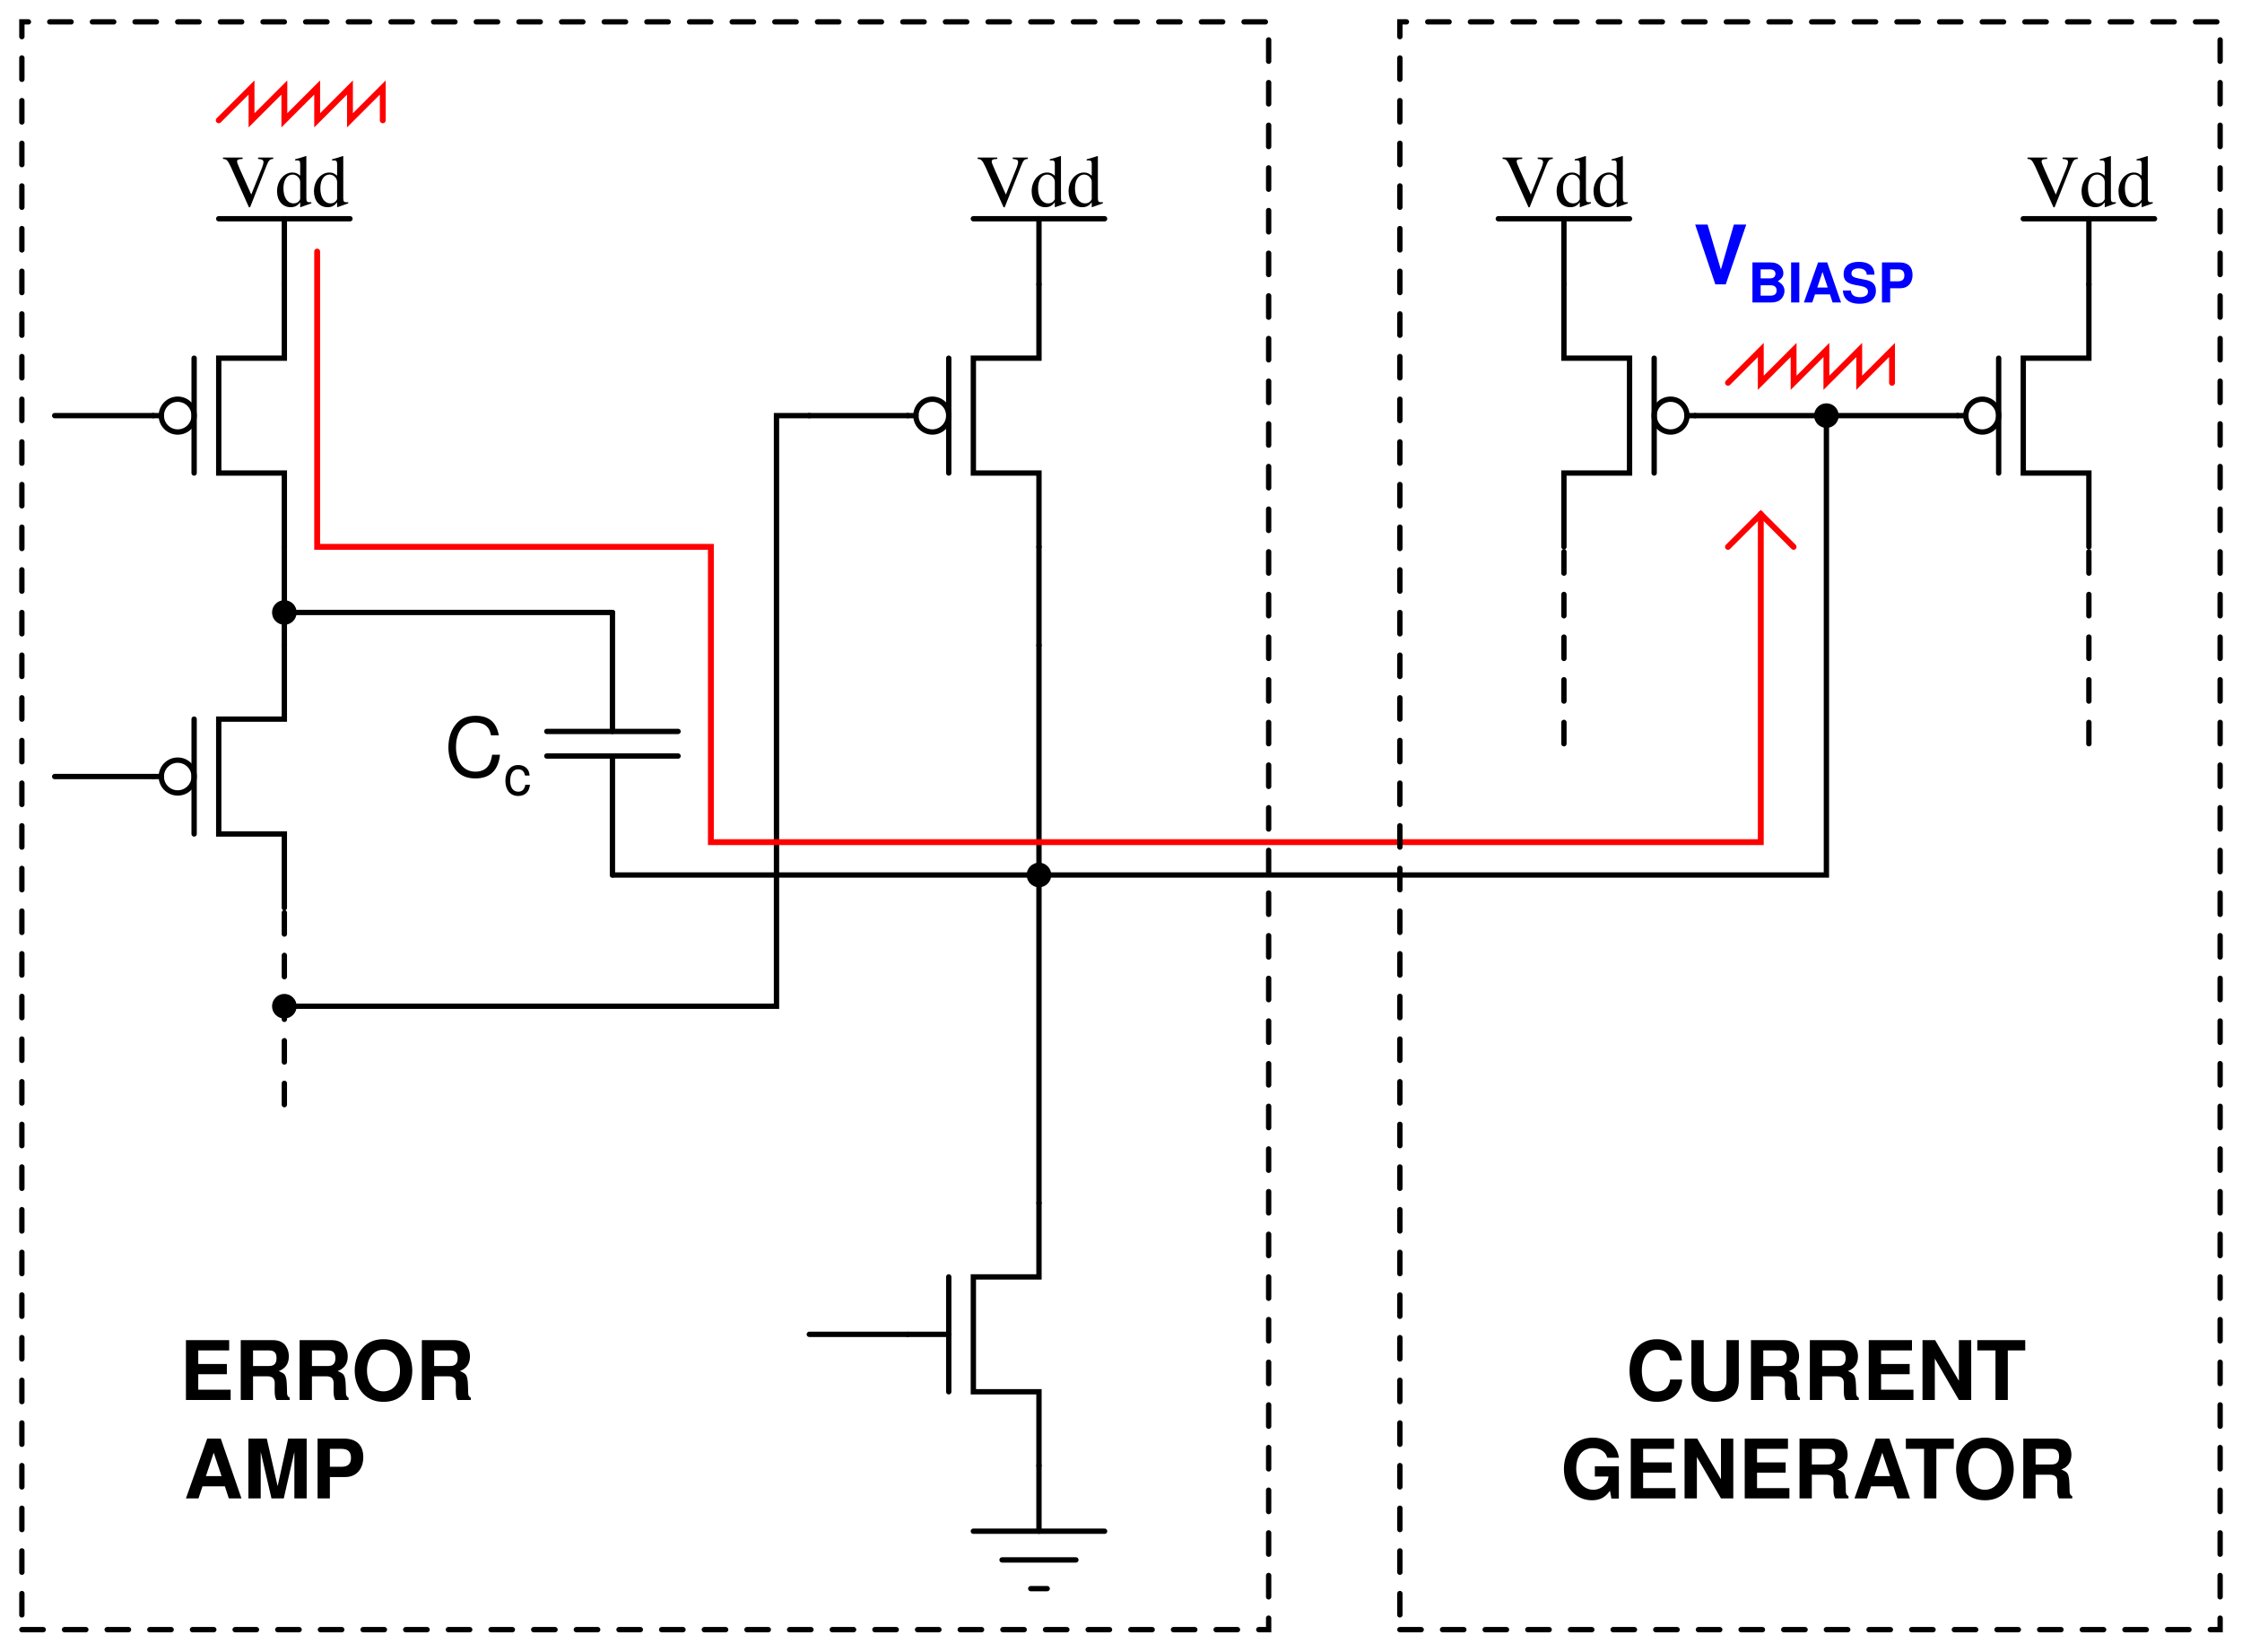
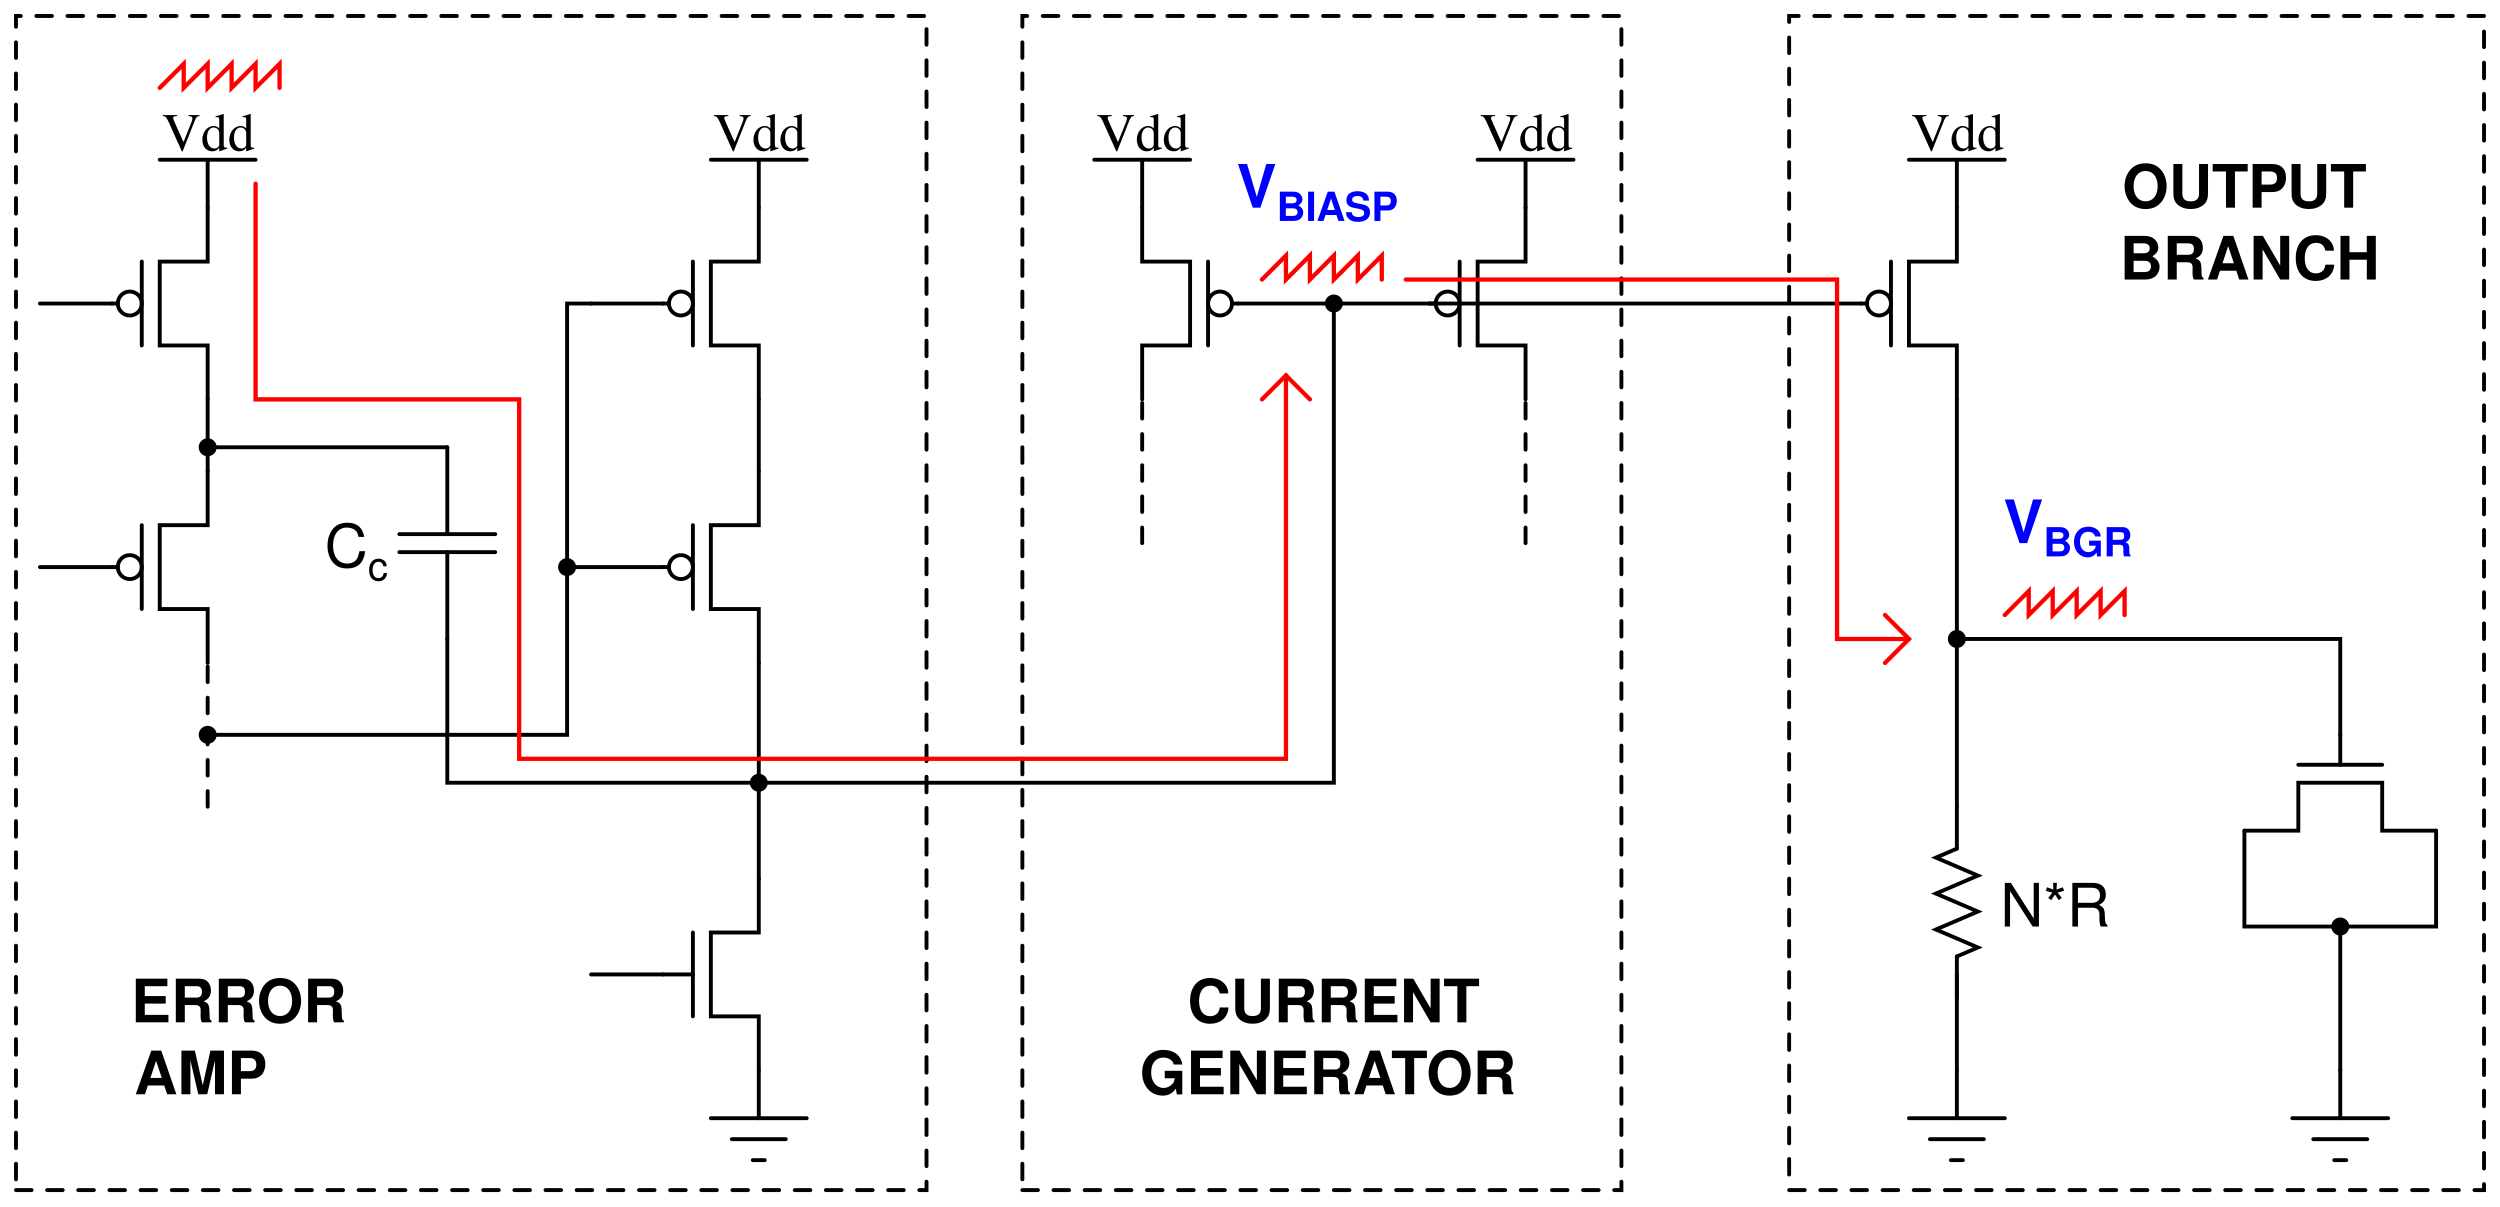
- <svg xmlns="http://www.w3.org/2000/svg" viewBox="0 0 546.667 402.667" height="402.667" width="546.667" xml:space="preserve" id="svg2" version="1.1">
+ <svg xmlns="http://www.w3.org/2000/svg" viewBox="0 0 834.667 402.667" height="402.667" width="834.667" xml:space="preserve" id="svg2" version="1.1">
  <defs id="defs6" />
  <g transform="matrix(1.333333,0,0,-1.333333,0,402.6667)" id="g10">
    <g transform="scale(0.1)" id="g12">
      <path id="path14" style="fill:none;stroke:#000000;stroke-width:9.75;stroke-linecap:round;stroke-linejoin:miter;stroke-miterlimit:6;stroke-dasharray:none;stroke-opacity:1" d="M 3025,2365 V 2155" />
      <path id="path16" style="fill:none;stroke:#000000;stroke-width:9.75;stroke-linecap:round;stroke-linejoin:miter;stroke-miterlimit:6;stroke-dasharray:none;stroke-opacity:1" d="m 3100,2260 h -15" />
      <path id="path18" style="fill:none;stroke:#000000;stroke-width:9.75;stroke-linecap:round;stroke-linejoin:miter;stroke-miterlimit:6;stroke-dasharray:none;stroke-opacity:1" d="m 2860,2500 v -135 h 120 v -210 h -120 v -135" />
      <path id="path20" style="fill:none;stroke:#000000;stroke-width:9.75;stroke-linecap:round;stroke-linejoin:miter;stroke-miterlimit:6;stroke-dasharray:none;stroke-opacity:1" d="m 3025,2260 c 0,16.57 13.43,30 30,30 16.57,0 30,-13.43 30,-30 0,-16.57 -13.43,-30 -30,-30 -16.57,0 -30,13.43 -30,30" />
      <path id="path22" style="fill:none;stroke:#000000;stroke-width:9.75;stroke-linecap:round;stroke-linejoin:miter;stroke-miterlimit:6;stroke-dasharray:none;stroke-opacity:1" d="M 3655,2365 V 2155" />
      <path id="path24" style="fill:none;stroke:#000000;stroke-width:9.75;stroke-linecap:round;stroke-linejoin:miter;stroke-miterlimit:6;stroke-dasharray:none;stroke-opacity:1" d="m 3580,2260 h 15" />
      <path id="path26" style="fill:none;stroke:#000000;stroke-width:9.75;stroke-linecap:round;stroke-linejoin:miter;stroke-miterlimit:6;stroke-dasharray:none;stroke-opacity:1" d="m 3820,2500 v -135 h -120 v -210 h 120 v -135" />
      <path id="path28" style="fill:none;stroke:#000000;stroke-width:9.75;stroke-linecap:round;stroke-linejoin:miter;stroke-miterlimit:6;stroke-dasharray:none;stroke-opacity:1" d="m 3655,2260 c 0,16.57 -13.43,30 -30,30 -16.57,0 -30,-13.43 -30,-30 0,-16.57 13.43,-30 30,-30 16.57,0 30,13.43 30,30" />
      <path id="path30" style="fill:none;stroke:#000000;stroke-width:9.75;stroke-linecap:round;stroke-linejoin:miter;stroke-miterlimit:6;stroke-dasharray:none;stroke-opacity:1" d="M 2860,2620 V 2500" />
      <path id="path32" style="fill:none;stroke:#000000;stroke-width:9.75;stroke-linecap:round;stroke-linejoin:miter;stroke-miterlimit:6;stroke-dasharray:none;stroke-opacity:1" d="M 2980,2620 H 2740" />
      <g transform="scale(10)" id="g34">
        <text id="text38" style="font-variant:normal;font-weight:normal;font-size:13.5px;font-family:Times;-inkscape-font-specification:Times-Roman;writing-mode:lr-tb;fill:#000000;fill-opacity:1;fill-rule:nonzero;stroke:none" transform="matrix(1,0,0,-1,274.558,264.25)">
          <tspan id="tspan36" y="0" x="0 9.747 16.497">Vdd</tspan>
        </text>
      </g>
      <path id="path40" style="fill:none;stroke:#000000;stroke-width:9.75;stroke-linecap:round;stroke-linejoin:miter;stroke-miterlimit:6;stroke-dasharray:none;stroke-opacity:1" d="M 3820,2620 V 2500" />
      <path id="path42" style="fill:none;stroke:#000000;stroke-width:9.75;stroke-linecap:round;stroke-linejoin:miter;stroke-miterlimit:6;stroke-dasharray:none;stroke-opacity:1" d="M 3940,2620 H 3700" />
      <g transform="scale(10)" id="g44">
        <text id="text48" style="font-variant:normal;font-weight:normal;font-size:13.5px;font-family:Times;-inkscape-font-specification:Times-Roman;writing-mode:lr-tb;fill:#000000;fill-opacity:1;fill-rule:nonzero;stroke:none" transform="matrix(1,0,0,-1,370.558,264.25)">
          <tspan id="tspan46" y="0" x="0 9.747 16.497">Vdd</tspan>
        </text>
      </g>
      <path id="path50" style="fill:none;stroke:#000000;stroke-width:9.75;stroke-linecap:round;stroke-linejoin:miter;stroke-miterlimit:6;stroke-dasharray:none;stroke-opacity:1" d="M 3580,2260 H 3100" />
      <path id="path52" style="fill:none;stroke:#000000;stroke-width:9.75;stroke-linecap:round;stroke-linejoin:miter;stroke-miterlimit:6;stroke-dasharray:39, 39;stroke-dashoffset:0;stroke-opacity:1" d="m 2860,1660 v 360" />
      <path id="path54" style="fill:none;stroke:#000000;stroke-width:9.75;stroke-linecap:round;stroke-linejoin:miter;stroke-miterlimit:6;stroke-dasharray:39, 39;stroke-dashoffset:0;stroke-opacity:1" d="m 3820,1660 v 360" />
      <path id="path56" style="fill:none;stroke:#000000;stroke-width:9.75;stroke-linecap:round;stroke-linejoin:miter;stroke-miterlimit:6;stroke-dasharray:none;stroke-opacity:1" d="M 355,2365 V 2155" />
      <path id="path58" style="fill:none;stroke:#000000;stroke-width:9.75;stroke-linecap:round;stroke-linejoin:miter;stroke-miterlimit:6;stroke-dasharray:none;stroke-opacity:1" d="m 280,2260 h 15" />
      <path id="path60" style="fill:none;stroke:#000000;stroke-width:9.75;stroke-linecap:round;stroke-linejoin:miter;stroke-miterlimit:6;stroke-dasharray:none;stroke-opacity:1" d="M 520,2500 V 2365 H 400 v -210 h 120 v -135" />
      <path id="path62" style="fill:none;stroke:#000000;stroke-width:9.75;stroke-linecap:round;stroke-linejoin:miter;stroke-miterlimit:6;stroke-dasharray:none;stroke-opacity:1" d="m 355,2260 c 0,16.57 -13.434,30 -30,30 -16.566,0 -30,-13.43 -30,-30 0,-16.57 13.434,-30 30,-30 16.566,0 30,13.43 30,30" />
      <path id="path64" style="fill:none;stroke:#000000;stroke-width:9.75;stroke-linecap:round;stroke-linejoin:miter;stroke-miterlimit:6;stroke-dasharray:none;stroke-opacity:1" d="M 520,2620 V 2500" />
      <path id="path66" style="fill:none;stroke:#000000;stroke-width:9.75;stroke-linecap:round;stroke-linejoin:miter;stroke-miterlimit:6;stroke-dasharray:none;stroke-opacity:1" d="M 640,2620 H 400" />
      <g transform="scale(10)" id="g68">
        <text id="text72" style="font-variant:normal;font-weight:normal;font-size:13.5px;font-family:Times;-inkscape-font-specification:Times-Roman;writing-mode:lr-tb;fill:#000000;fill-opacity:1;fill-rule:nonzero;stroke:none" transform="matrix(1,0,0,-1,40.5578,264.25)">
          <tspan id="tspan70" y="0" x="0 9.747 16.497">Vdd</tspan>
        </text>
      </g>
      <path id="path74" style="fill:none;stroke:#000000;stroke-width:9.75;stroke-linecap:round;stroke-linejoin:miter;stroke-miterlimit:6;stroke-dasharray:none;stroke-opacity:1" d="M 355,1705 V 1495" />
      <path id="path76" style="fill:none;stroke:#000000;stroke-width:9.75;stroke-linecap:round;stroke-linejoin:miter;stroke-miterlimit:6;stroke-dasharray:none;stroke-opacity:1" d="m 280,1600 h 15" />
      <path id="path78" style="fill:none;stroke:#000000;stroke-width:9.75;stroke-linecap:round;stroke-linejoin:miter;stroke-miterlimit:6;stroke-dasharray:none;stroke-opacity:1" d="M 520,1840 V 1705 H 400 v -210 h 120 v -135" />
      <path id="path80" style="fill:none;stroke:#000000;stroke-width:9.75;stroke-linecap:round;stroke-linejoin:miter;stroke-miterlimit:6;stroke-dasharray:none;stroke-opacity:1" d="m 355,1600 c 0,16.57 -13.434,30 -30,30 -16.566,0 -30,-13.43 -30,-30 0,-16.57 13.434,-30 30,-30 16.566,0 30,13.43 30,30" />
      <path id="path82" style="fill:none;stroke:#000000;stroke-width:9.75;stroke-linecap:round;stroke-linejoin:miter;stroke-miterlimit:6;stroke-dasharray:none;stroke-opacity:1" d="m 520,1840 v 180" />
      <path id="path84" style="fill:none;stroke:#000000;stroke-width:9.75;stroke-linecap:round;stroke-linejoin:miter;stroke-miterlimit:6;stroke-dasharray:none;stroke-opacity:1" d="M 100,2260 H 280" />
      <path id="path86" style="fill:none;stroke:#000000;stroke-width:9.75;stroke-linecap:round;stroke-linejoin:miter;stroke-miterlimit:6;stroke-dasharray:none;stroke-opacity:1" d="M 100,1600 H 280" />
      <path id="path88" style="fill:none;stroke:#000000;stroke-width:9.75;stroke-linecap:round;stroke-linejoin:miter;stroke-miterlimit:6;stroke-dasharray:39, 39;stroke-dashoffset:0;stroke-opacity:1" d="m 520,1000 v 360" />
      <path id="path90" style="fill:none;stroke:#000000;stroke-width:9.75;stroke-linecap:round;stroke-linejoin:miter;stroke-miterlimit:6;stroke-dasharray:none;stroke-opacity:1" d="M 1120,1637.5 V 1420" />
      <path id="path92" style="fill:none;stroke:#000000;stroke-width:9.75;stroke-linecap:round;stroke-linejoin:miter;stroke-miterlimit:6;stroke-dasharray:none;stroke-opacity:1" d="M 1120,1682.5 V 1900" />
      <path id="path94" style="fill:none;stroke:#000000;stroke-width:9.75;stroke-linecap:round;stroke-linejoin:miter;stroke-miterlimit:6;stroke-dasharray:none;stroke-opacity:1" d="M 1240,1682.5 H 1000" />
      <path id="path96" style="fill:none;stroke:#000000;stroke-width:9.75;stroke-linecap:round;stroke-linejoin:miter;stroke-miterlimit:6;stroke-dasharray:none;stroke-opacity:1" d="M 1240,1637.5 H 1000" />
      <path id="path98" style="fill:none;stroke:#000000;stroke-width:9.75;stroke-linecap:round;stroke-linejoin:miter;stroke-miterlimit:6;stroke-dasharray:none;stroke-opacity:1" d="m 520,1900 h 600" />
      <path id="path100" style="fill:#000000;fill-opacity:1;fill-rule:evenodd;stroke:none" d="m 542.5,1900 c 0,12.43 -10.074,22.5 -22.5,22.5 -12.426,0 -22.5,-10.07 -22.5,-22.5 0,-12.43 10.074,-22.5 22.5,-22.5 12.426,0 22.5,10.07 22.5,22.5" />
      <path id="path102" style="fill:none;stroke:#000000;stroke-width:9.75;stroke-linecap:round;stroke-linejoin:miter;stroke-miterlimit:6;stroke-dasharray:none;stroke-opacity:1" d="M 1735,2365 V 2155" />
      <path id="path104" style="fill:none;stroke:#000000;stroke-width:9.75;stroke-linecap:round;stroke-linejoin:miter;stroke-miterlimit:6;stroke-dasharray:none;stroke-opacity:1" d="m 1660,2260 h 15" />
      <path id="path106" style="fill:none;stroke:#000000;stroke-width:9.75;stroke-linecap:round;stroke-linejoin:miter;stroke-miterlimit:6;stroke-dasharray:none;stroke-opacity:1" d="m 1900,2500 v -135 h -120 v -210 h 120 v -135" />
      <path id="path108" style="fill:none;stroke:#000000;stroke-width:9.75;stroke-linecap:round;stroke-linejoin:miter;stroke-miterlimit:6;stroke-dasharray:none;stroke-opacity:1" d="m 1735,2260 c 0,16.57 -13.43,30 -30,30 -16.57,0 -30,-13.43 -30,-30 0,-16.57 13.43,-30 30,-30 16.57,0 30,13.43 30,30" />
      <path id="path110" style="fill:none;stroke:#000000;stroke-width:9.75;stroke-linecap:round;stroke-linejoin:miter;stroke-miterlimit:6;stroke-dasharray:none;stroke-opacity:1" d="M 1900,2620 V 2500" />
      <path id="path112" style="fill:none;stroke:#000000;stroke-width:9.75;stroke-linecap:round;stroke-linejoin:miter;stroke-miterlimit:6;stroke-dasharray:none;stroke-opacity:1" d="M 2020,2620 H 1780" />
      <g transform="scale(10)" id="g114">
        <text id="text118" style="font-variant:normal;font-weight:normal;font-size:13.5px;font-family:Times;-inkscape-font-specification:Times-Roman;writing-mode:lr-tb;fill:#000000;fill-opacity:1;fill-rule:nonzero;stroke:none" transform="matrix(1,0,0,-1,178.558,264.25)">
          <tspan id="tspan116" y="0" x="0 9.747 16.497">Vdd</tspan>
        </text>
      </g>
-       <path id="path120" style="fill:none;stroke:#000000;stroke-width:9.75;stroke-linecap:round;stroke-linejoin:miter;stroke-miterlimit:6;stroke-dasharray:none;stroke-opacity:1" d="m 1900,1840 v 180" />
-       <path id="path122" style="fill:none;stroke:#000000;stroke-width:9.75;stroke-linecap:round;stroke-linejoin:miter;stroke-miterlimit:6;stroke-dasharray:none;stroke-opacity:1" d="m 1480,2260 h 180" />
-       <path id="path124" style="fill:none;stroke:#000000;stroke-width:9.75;stroke-linecap:round;stroke-linejoin:miter;stroke-miterlimit:6;stroke-dasharray:none;stroke-opacity:1" d="m 520,1180 h 900 v 1080 h 60" />
-       <path id="path126" style="fill:#000000;fill-opacity:1;fill-rule:evenodd;stroke:none" d="m 542.5,1180 c 0,12.43 -10.074,22.5 -22.5,22.5 -12.426,0 -22.5,-10.07 -22.5,-22.5 0,-12.43 10.074,-22.5 22.5,-22.5 12.426,0 22.5,10.07 22.5,22.5" />
-       <path id="path128" style="fill:none;stroke:#000000;stroke-width:9.75;stroke-linecap:round;stroke-linejoin:miter;stroke-miterlimit:6;stroke-dasharray:none;stroke-opacity:1" d="M 1900,820 V 685 H 1780 V 475 h 120 V 340" />
-       <path id="path130" style="fill:none;stroke:#000000;stroke-width:9.75;stroke-linecap:round;stroke-linejoin:miter;stroke-miterlimit:6;stroke-dasharray:none;stroke-opacity:1" d="M 1735,685 V 475" />
-       <path id="path132" style="fill:none;stroke:#000000;stroke-width:9.75;stroke-linecap:round;stroke-linejoin:miter;stroke-miterlimit:6;stroke-dasharray:none;stroke-opacity:1" d="m 1660,580 h 75" />
-       <path id="path134" style="fill:none;stroke:#000000;stroke-width:9.75;stroke-linecap:round;stroke-linejoin:miter;stroke-miterlimit:6;stroke-dasharray:none;stroke-opacity:1" d="m 1480,580 h 180" />
-       <path id="path136" style="fill:none;stroke:#000000;stroke-width:9.75;stroke-linecap:round;stroke-linejoin:miter;stroke-miterlimit:6;stroke-dasharray:none;stroke-opacity:1" d="M 1900,820 V 1840" />
-       <path id="path138" style="fill:none;stroke:#000000;stroke-width:9.75;stroke-linecap:round;stroke-linejoin:miter;stroke-miterlimit:6;stroke-dasharray:none;stroke-opacity:1" d="M 1900,1420 H 1120" />
-       <path id="path140" style="fill:#000000;fill-opacity:1;fill-rule:evenodd;stroke:none" d="m 1922.5,1420 c 0,12.43 -10.07,22.5 -22.5,22.5 -12.43,0 -22.5,-10.07 -22.5,-22.5 0,-12.43 10.07,-22.5 22.5,-22.5 12.43,0 22.5,10.07 22.5,22.5" />
-       <g transform="scale(10)" id="g142">
-         <text id="text146" style="font-variant:normal;font-weight:normal;font-size:15px;font-family:Helvetica;-inkscape-font-specification:Helvetica;writing-mode:lr-tb;fill:#000000;fill-opacity:1;fill-rule:nonzero;stroke:none" transform="matrix(1,0,0,-1,81.2813,160)">
-           <tspan id="tspan144" y="0" x="0">C</tspan>
+       <path id="path120" style="fill:none;stroke:#000000;stroke-width:9.75;stroke-linecap:round;stroke-linejoin:miter;stroke-miterlimit:6;stroke-dasharray:none;stroke-opacity:1" d="m 1480,2260 h 180" />
+       <path id="path122" style="fill:none;stroke:#000000;stroke-width:9.75;stroke-linecap:round;stroke-linejoin:miter;stroke-miterlimit:6;stroke-dasharray:none;stroke-opacity:1" d="m 520,1180 h 900 v 1080 h 60" />
+       <path id="path124" style="fill:#000000;fill-opacity:1;fill-rule:evenodd;stroke:none" d="m 542.5,1180 c 0,12.43 -10.074,22.5 -22.5,22.5 -12.426,0 -22.5,-10.07 -22.5,-22.5 0,-12.43 10.074,-22.5 22.5,-22.5 12.426,0 22.5,10.07 22.5,22.5" />
+       <path id="path126" style="fill:none;stroke:#000000;stroke-width:9.75;stroke-linecap:round;stroke-linejoin:miter;stroke-miterlimit:6;stroke-dasharray:none;stroke-opacity:1" d="M 1900,820 V 685 H 1780 V 475 h 120 V 340" />
+       <path id="path128" style="fill:none;stroke:#000000;stroke-width:9.75;stroke-linecap:round;stroke-linejoin:miter;stroke-miterlimit:6;stroke-dasharray:none;stroke-opacity:1" d="M 1735,685 V 475" />
+       <path id="path130" style="fill:none;stroke:#000000;stroke-width:9.75;stroke-linecap:round;stroke-linejoin:miter;stroke-miterlimit:6;stroke-dasharray:none;stroke-opacity:1" d="m 1660,580 h 75" />
+       <path id="path132" style="fill:none;stroke:#000000;stroke-width:9.75;stroke-linecap:round;stroke-linejoin:miter;stroke-miterlimit:6;stroke-dasharray:none;stroke-opacity:1" d="m 1480,580 h 180" />
+       <g transform="scale(10)" id="g134">
+         <text id="text138" style="font-variant:normal;font-weight:normal;font-size:15px;font-family:Helvetica;-inkscape-font-specification:Helvetica;writing-mode:lr-tb;fill:#000000;fill-opacity:1;fill-rule:nonzero;stroke:none" transform="matrix(1,0,0,-1,81.2813,160)">
+           <tspan id="tspan136" y="0" x="0">C</tspan>
        </text>
-         <text id="text150" style="font-variant:normal;font-weight:normal;font-size:10.05px;font-family:Helvetica;-inkscape-font-specification:Helvetica;writing-mode:lr-tb;fill:#000000;fill-opacity:1;fill-rule:nonzero;stroke:none" transform="matrix(1,0,0,-1,92.1114,156.6836)">
-           <tspan id="tspan148" y="0" x="0">c</tspan>
+         <text id="text142" style="font-variant:normal;font-weight:normal;font-size:10.05px;font-family:Helvetica;-inkscape-font-specification:Helvetica;writing-mode:lr-tb;fill:#000000;fill-opacity:1;fill-rule:nonzero;stroke:none" transform="matrix(1,0,0,-1,92.1114,156.6836)">
+           <tspan id="tspan140" y="0" x="0">c</tspan>
        </text>
      </g>
-       <path id="path152" style="fill:none;stroke:#000000;stroke-width:9.75;stroke-linecap:round;stroke-linejoin:miter;stroke-miterlimit:6;stroke-dasharray:none;stroke-opacity:1" d="M 3340,2260 V 1420 H 1900" />
-       <path id="path154" style="fill:#000000;fill-opacity:1;fill-rule:evenodd;stroke:none" d="m 3362.5,2260 c 0,12.43 -10.07,22.5 -22.5,22.5 -12.43,0 -22.5,-10.07 -22.5,-22.5 0,-12.43 10.07,-22.5 22.5,-22.5 12.43,0 22.5,10.07 22.5,22.5" />
-       <path id="path156" style="fill:none;stroke:#000000;stroke-width:9.75;stroke-linecap:round;stroke-linejoin:miter;stroke-miterlimit:6;stroke-dasharray:none;stroke-opacity:1" d="M 1900,220 V 340" />
-       <path id="path158" style="fill:none;stroke:#000000;stroke-width:9.75;stroke-linecap:round;stroke-linejoin:miter;stroke-miterlimit:6;stroke-dasharray:none;stroke-opacity:1" d="M 2020,220 H 1780" />
-       <path id="path160" style="fill:none;stroke:#000000;stroke-width:9.75;stroke-linecap:round;stroke-linejoin:miter;stroke-miterlimit:6;stroke-dasharray:none;stroke-opacity:1" d="m 1967.5,167.5 h -135" />
-       <path id="path162" style="fill:none;stroke:#000000;stroke-width:9.75;stroke-linecap:round;stroke-linejoin:miter;stroke-miterlimit:6;stroke-dasharray:none;stroke-opacity:1" d="m 1915,115 h -30" />
-       <path id="path164" style="fill:none;stroke:#ff0000;stroke-width:10.725;stroke-linecap:round;stroke-linejoin:miter;stroke-miterlimit:6;stroke-dasharray:none;stroke-opacity:1" d="M 3220,2080 V 1480 H 1300 v 540 H 580 v 540" />
-       <path id="path166" style="fill:none;stroke:#ff0000;stroke-width:10.725;stroke-linecap:round;stroke-linejoin:miter;stroke-miterlimit:6;stroke-dasharray:none;stroke-opacity:1" d="m 3280,2020 -60,60 -60,-60" />
-       <path id="path168" style="fill:none;stroke:#ff0000;stroke-width:10.725;stroke-linecap:round;stroke-linejoin:miter;stroke-miterlimit:6;stroke-dasharray:none;stroke-opacity:1" d="m 700,2800 v 60 l -60,-60 v 60 l -60,-60 v 60 l -60,-60 v 60 l -60,-60 v 60 l -60,-60" />
-       <path id="path170" style="fill:none;stroke:#ff0000;stroke-width:10.725;stroke-linecap:round;stroke-linejoin:miter;stroke-miterlimit:6;stroke-dasharray:none;stroke-opacity:1" d="m 3460,2320 v 60 l -60,-60 v 60 l -60,-60 v 60 l -60,-60 v 60 l -60,-60 v 60 l -60,-60" />
-       <path id="path172" style="fill:none;stroke:#000000;stroke-width:9.75;stroke-linecap:round;stroke-linejoin:miter;stroke-miterlimit:6;stroke-dasharray:39, 39;stroke-dashoffset:0;stroke-opacity:1" d="M 40,40 H 2320 V 2980 H 40 Z" />
-       <path id="path174" style="fill:none;stroke:#000000;stroke-width:9.75;stroke-linecap:round;stroke-linejoin:miter;stroke-miterlimit:6;stroke-dasharray:39, 39;stroke-dashoffset:0;stroke-opacity:1" d="M 2560,40 H 4060 V 2980 H 2560 Z" />
-       <g transform="scale(10)" id="g176">
-         <text id="text186" style="font-variant:normal;font-weight:bold;font-size:15px;font-family:Helvetica;-inkscape-font-specification:Helvetica-Bold;writing-mode:lr-tb;fill:#000000;fill-opacity:1;fill-rule:nonzero;stroke:none" transform="matrix(1,0,0,-1,32.8172,46)">
-           <tspan id="tspan178" y="0" x="0 10.005 20.835 31.665 43.335">ERROR</tspan>
-           <tspan id="tspan180" y="18" x="0.794 11.624 24.119">AMP</tspan>
-           <tspan id="tspan182" y="0" x="264.524 275.354 286.184 297.014 307.844 317.849 328.679">CURRENT</tspan>
-           <tspan id="tspan184" y="18" x="252.553 264.223 274.228 285.058 295.063 305.893 316.723 325.888 337.558">GENERATOR</tspan>
+       <path id="path144" style="fill:#000000;fill-opacity:1;fill-rule:evenodd;stroke:none" d="m 3362.5,2260 c 0,12.43 -10.07,22.5 -22.5,22.5 -12.43,0 -22.5,-10.07 -22.5,-22.5 0,-12.43 10.07,-22.5 22.5,-22.5 12.43,0 22.5,10.07 22.5,22.5" />
+       <path id="path146" style="fill:none;stroke:#000000;stroke-width:9.75;stroke-linecap:round;stroke-linejoin:miter;stroke-miterlimit:6;stroke-dasharray:none;stroke-opacity:1" d="M 1900,220 V 340" />
+       <path id="path148" style="fill:none;stroke:#000000;stroke-width:9.75;stroke-linecap:round;stroke-linejoin:miter;stroke-miterlimit:6;stroke-dasharray:none;stroke-opacity:1" d="M 2020,220 H 1780" />
+       <path id="path150" style="fill:none;stroke:#000000;stroke-width:9.75;stroke-linecap:round;stroke-linejoin:miter;stroke-miterlimit:6;stroke-dasharray:none;stroke-opacity:1" d="m 1967.5,167.5 h -135" />
+       <path id="path152" style="fill:none;stroke:#000000;stroke-width:9.75;stroke-linecap:round;stroke-linejoin:miter;stroke-miterlimit:6;stroke-dasharray:none;stroke-opacity:1" d="m 1915,115 h -30" />
+       <path id="path154" style="fill:none;stroke:#ff0000;stroke-width:10.725;stroke-linecap:round;stroke-linejoin:miter;stroke-miterlimit:6;stroke-dasharray:none;stroke-opacity:1" d="m 3280,2020 -60,60 -60,-60" />
+       <path id="path156" style="fill:none;stroke:#ff0000;stroke-width:10.725;stroke-linecap:round;stroke-linejoin:miter;stroke-miterlimit:6;stroke-dasharray:none;stroke-opacity:1" d="m 700,2800 v 60 l -60,-60 v 60 l -60,-60 v 60 l -60,-60 v 60 l -60,-60 v 60 l -60,-60" />
+       <path id="path158" style="fill:none;stroke:#ff0000;stroke-width:10.725;stroke-linecap:round;stroke-linejoin:miter;stroke-miterlimit:6;stroke-dasharray:none;stroke-opacity:1" d="m 3460,2320 v 60 l -60,-60 v 60 l -60,-60 v 60 l -60,-60 v 60 l -60,-60 v 60 l -60,-60" />
+       <path id="path160" style="fill:none;stroke:#000000;stroke-width:9.75;stroke-linecap:round;stroke-linejoin:miter;stroke-miterlimit:6;stroke-dasharray:39, 39;stroke-dashoffset:0;stroke-opacity:1" d="M 40,40 H 2320 V 2980 H 40 Z" />
+       <path id="path162" style="fill:none;stroke:#000000;stroke-width:9.75;stroke-linecap:round;stroke-linejoin:miter;stroke-miterlimit:6;stroke-dasharray:39, 39;stroke-dashoffset:0;stroke-opacity:1" d="M 2560,40 H 4060 V 2980 H 2560 Z" />
+       <g transform="scale(10)" id="g164">
+         <text id="text174" style="font-variant:normal;font-weight:bold;font-size:15px;font-family:Helvetica;-inkscape-font-specification:Helvetica-Bold;writing-mode:lr-tb;fill:#000000;fill-opacity:1;fill-rule:nonzero;stroke:none" transform="matrix(1,0,0,-1,32.8172,46)">
+           <tspan id="tspan166" y="0" x="0 10.005 20.835 31.665 43.335">ERROR</tspan>
+           <tspan id="tspan168" y="18" x="0.794 11.624 24.119">AMP</tspan>
+           <tspan id="tspan170" y="0" x="264.524 275.354 286.184 297.014 307.844 317.849 328.679">CURRENT</tspan>
+           <tspan id="tspan172" y="18" x="252.553 264.223 274.228 285.058 295.063 305.893 316.723 325.888 337.558">GENERATOR</tspan>
        </text>
      </g>
-       <g transform="scale(10)" id="g188">
-         <text id="text192" style="font-variant:normal;font-weight:bold;font-size:15px;font-family:Helvetica;-inkscape-font-specification:Helvetica-Bold;writing-mode:lr-tb;fill:#0000ff;fill-opacity:1;fill-rule:nonzero;stroke:none" transform="matrix(1,0,0,-1,309.641,250)">
-           <tspan id="tspan190" y="0" x="0">V</tspan>
+       <g transform="scale(10)" id="g176">
+         <text id="text180" style="font-variant:normal;font-weight:bold;font-size:15px;font-family:Helvetica;-inkscape-font-specification:Helvetica-Bold;writing-mode:lr-tb;fill:#0000ff;fill-opacity:1;fill-rule:nonzero;stroke:none" transform="matrix(1,0,0,-1,309.641,250)">
+           <tspan id="tspan178" y="0" x="0">V</tspan>
        </text>
-         <text id="text196" style="font-variant:normal;font-weight:bold;font-size:10.05px;font-family:Helvetica;-inkscape-font-specification:Helvetica-Bold;writing-mode:lr-tb;fill:#0000ff;fill-opacity:1;fill-rule:nonzero;stroke:none" transform="matrix(1,0,0,-1,319.6461,246.6836)">
-           <tspan id="tspan194" y="0" x="0 7.256 10.05 17.306 24.009">BIASP</tspan>
+         <text id="text184" style="font-variant:normal;font-weight:bold;font-size:10.05px;font-family:Helvetica;-inkscape-font-specification:Helvetica-Bold;writing-mode:lr-tb;fill:#0000ff;fill-opacity:1;fill-rule:nonzero;stroke:none" transform="matrix(1,0,0,-1,319.6461,246.6836)">
+           <tspan id="tspan182" y="0" x="0 7.256 10.05 17.306 24.009">BIASP</tspan>
        </text>
      </g>
+       <path id="path186" style="fill:none;stroke:#000000;stroke-width:9.75;stroke-linecap:round;stroke-linejoin:miter;stroke-miterlimit:6;stroke-dasharray:none;stroke-opacity:1" d="M 1735,1705 V 1495" />
+       <path id="path188" style="fill:none;stroke:#000000;stroke-width:9.75;stroke-linecap:round;stroke-linejoin:miter;stroke-miterlimit:6;stroke-dasharray:none;stroke-opacity:1" d="m 1660,1600 h 15" />
+       <path id="path190" style="fill:none;stroke:#000000;stroke-width:9.75;stroke-linecap:round;stroke-linejoin:miter;stroke-miterlimit:6;stroke-dasharray:none;stroke-opacity:1" d="m 1900,1840 v -135 h -120 v -210 h 120 v -135" />
+       <path id="path192" style="fill:none;stroke:#000000;stroke-width:9.75;stroke-linecap:round;stroke-linejoin:miter;stroke-miterlimit:6;stroke-dasharray:none;stroke-opacity:1" d="m 1735,1600 c 0,16.57 -13.43,30 -30,30 -16.57,0 -30,-13.43 -30,-30 0,-16.57 13.43,-30 30,-30 16.57,0 30,13.43 30,30" />
+       <path id="path194" style="fill:none;stroke:#000000;stroke-width:9.75;stroke-linecap:round;stroke-linejoin:miter;stroke-miterlimit:6;stroke-dasharray:none;stroke-opacity:1" d="M 1900,2020 V 1840" />
+       <path id="path196" style="fill:none;stroke:#000000;stroke-width:9.75;stroke-linecap:round;stroke-linejoin:miter;stroke-miterlimit:6;stroke-dasharray:none;stroke-opacity:1" d="m 1900,820 v 540" />
+       <path id="path198" style="fill:none;stroke:#000000;stroke-width:9.75;stroke-linecap:round;stroke-linejoin:miter;stroke-miterlimit:6;stroke-dasharray:none;stroke-opacity:1" d="m 1420,1600 h 240" />
+       <path id="path200" style="fill:none;stroke:#000000;stroke-width:9.75;stroke-linecap:round;stroke-linejoin:miter;stroke-miterlimit:6;stroke-dasharray:none;stroke-opacity:1" d="m 1900,1060 h -780 v 360" />
+       <path id="path202" style="fill:#000000;fill-opacity:1;fill-rule:evenodd;stroke:none" d="m 1922.5,1060 c 0,12.43 -10.07,22.5 -22.5,22.5 -12.43,0 -22.5,-10.07 -22.5,-22.5 0,-12.43 10.07,-22.5 22.5,-22.5 12.43,0 22.5,10.07 22.5,22.5" />
+       <path id="path204" style="fill:#000000;fill-opacity:1;fill-rule:evenodd;stroke:none" d="m 1442.5,1600 c 0,12.43 -10.07,22.5 -22.5,22.5 -12.43,0 -22.5,-10.07 -22.5,-22.5 0,-12.43 10.07,-22.5 22.5,-22.5 12.43,0 22.5,10.07 22.5,22.5" />
+       <path id="path206" style="fill:none;stroke:#000000;stroke-width:9.75;stroke-linecap:round;stroke-linejoin:miter;stroke-miterlimit:6;stroke-dasharray:none;stroke-opacity:1" d="M 4735,2365 V 2155" />
+       <path id="path208" style="fill:none;stroke:#000000;stroke-width:9.75;stroke-linecap:round;stroke-linejoin:miter;stroke-miterlimit:6;stroke-dasharray:none;stroke-opacity:1" d="m 4660,2260 h 15" />
+       <path id="path210" style="fill:none;stroke:#000000;stroke-width:9.75;stroke-linecap:round;stroke-linejoin:miter;stroke-miterlimit:6;stroke-dasharray:none;stroke-opacity:1" d="m 4900,2500 v -135 h -120 v -210 h 120 v -135" />
+       <path id="path212" style="fill:none;stroke:#000000;stroke-width:9.75;stroke-linecap:round;stroke-linejoin:miter;stroke-miterlimit:6;stroke-dasharray:none;stroke-opacity:1" d="m 4735,2260 c 0,16.57 -13.43,30 -30,30 -16.57,0 -30,-13.43 -30,-30 0,-16.57 13.43,-30 30,-30 16.57,0 30,13.43 30,30" />
+       <path id="path214" style="fill:none;stroke:#000000;stroke-width:9.75;stroke-linecap:round;stroke-linejoin:miter;stroke-miterlimit:6;stroke-dasharray:none;stroke-opacity:1" d="M 4900,2620 V 2500" />
+       <path id="path216" style="fill:none;stroke:#000000;stroke-width:9.75;stroke-linecap:round;stroke-linejoin:miter;stroke-miterlimit:6;stroke-dasharray:none;stroke-opacity:1" d="M 5020,2620 H 4780" />
+       <g transform="scale(10)" id="g218">
+         <text id="text222" style="font-variant:normal;font-weight:normal;font-size:13.5px;font-family:Times;-inkscape-font-specification:Times-Roman;writing-mode:lr-tb;fill:#000000;fill-opacity:1;fill-rule:nonzero;stroke:none" transform="matrix(1,0,0,-1,478.558,264.25)">
+           <tspan id="tspan220" y="0" x="0 9.747 16.497">Vdd</tspan>
+         </text>
+       </g>
+       <path id="path224" style="fill:none;stroke:#000000;stroke-width:9.75;stroke-linecap:round;stroke-linejoin:miter;stroke-miterlimit:6;stroke-dasharray:none;stroke-opacity:1" d="M 4660,2260 H 3580" />
+       <path id="path226" style="fill:none;stroke:#000000;stroke-width:9.75;stroke-linecap:round;stroke-linejoin:miter;stroke-miterlimit:6;stroke-dasharray:none;stroke-opacity:1" d="m 4900,895 v 105" />
+       <path id="path228" style="fill:none;stroke:#000000;stroke-width:9.75;stroke-linecap:round;stroke-linejoin:miter;stroke-miterlimit:6;stroke-dasharray:none;stroke-opacity:1" d="M 4900,625 V 520" />
+       <path id="path230" style="fill:none;stroke:#000000;stroke-width:9.75;stroke-linecap:round;stroke-linejoin:miter;stroke-miterlimit:6;stroke-dasharray:none;stroke-opacity:1" d="m 4900,895 -52.5,-22.5 105,-45 -105,-45 105,-45 -105,-45 105,-45 L 4900,625" />
+       <path id="path232" style="fill:none;stroke:#000000;stroke-width:9.75;stroke-linecap:round;stroke-linejoin:miter;stroke-miterlimit:6;stroke-dasharray:none;stroke-opacity:1" d="M 4900,220 V 340" />
+       <path id="path234" style="fill:none;stroke:#000000;stroke-width:9.75;stroke-linecap:round;stroke-linejoin:miter;stroke-miterlimit:6;stroke-dasharray:none;stroke-opacity:1" d="M 5020,220 H 4780" />
+       <path id="path236" style="fill:none;stroke:#000000;stroke-width:9.75;stroke-linecap:round;stroke-linejoin:miter;stroke-miterlimit:6;stroke-dasharray:none;stroke-opacity:1" d="m 4967.5,167.5 h -135" />
+       <path id="path238" style="fill:none;stroke:#000000;stroke-width:9.75;stroke-linecap:round;stroke-linejoin:miter;stroke-miterlimit:6;stroke-dasharray:none;stroke-opacity:1" d="m 4915,115 h -30" />
+       <path id="path240" style="fill:none;stroke:#000000;stroke-width:9.75;stroke-linecap:round;stroke-linejoin:miter;stroke-miterlimit:6;stroke-dasharray:none;stroke-opacity:1" d="M 4900,580 V 340" />
+       <path id="path242" style="fill:none;stroke:#000000;stroke-width:9.75;stroke-linecap:round;stroke-linejoin:miter;stroke-miterlimit:6;stroke-dasharray:none;stroke-opacity:1" d="M 4900,2020 V 1000" />
+       <g transform="scale(10)" id="g244">
+         <text id="text248" style="font-variant:normal;font-weight:normal;font-size:15px;font-family:Helvetica;-inkscape-font-specification:Helvetica;writing-mode:lr-tb;fill:#000000;fill-opacity:1;fill-rule:nonzero;stroke:none" transform="matrix(1,0,0,-1,500.863,70)">
+           <tspan id="tspan246" y="0" x="0 10.83 16.665">N*R</tspan>
+         </text>
+       </g>
+       <path id="path250" style="fill:none;stroke:#000000;stroke-width:9.75;stroke-linecap:round;stroke-linejoin:miter;stroke-miterlimit:6;stroke-dasharray:none;stroke-opacity:1" d="m 6100,940 h -135 v 120 H 5755 V 940 h -135" />
+       <path id="path252" style="fill:none;stroke:#000000;stroke-width:9.75;stroke-linecap:round;stroke-linejoin:miter;stroke-miterlimit:6;stroke-dasharray:none;stroke-opacity:1" d="M 5965,1105 H 5755" />
+       <path id="path254" style="fill:none;stroke:#000000;stroke-width:9.75;stroke-linecap:round;stroke-linejoin:miter;stroke-miterlimit:6;stroke-dasharray:none;stroke-opacity:1" d="m 5860,1180 v -75" />
+       <path id="path256" style="fill:none;stroke:#000000;stroke-width:9.75;stroke-linecap:round;stroke-linejoin:miter;stroke-miterlimit:6;stroke-dasharray:none;stroke-opacity:1" d="M 6100,940 V 700 h -480 v 240" />
+       <path id="path258" style="fill:none;stroke:#000000;stroke-width:9.75;stroke-linecap:round;stroke-linejoin:miter;stroke-miterlimit:6;stroke-dasharray:none;stroke-opacity:1" d="M 5860,220 V 340" />
+       <path id="path260" style="fill:none;stroke:#000000;stroke-width:9.75;stroke-linecap:round;stroke-linejoin:miter;stroke-miterlimit:6;stroke-dasharray:none;stroke-opacity:1" d="M 5980,220 H 5740" />
+       <path id="path262" style="fill:none;stroke:#000000;stroke-width:9.75;stroke-linecap:round;stroke-linejoin:miter;stroke-miterlimit:6;stroke-dasharray:none;stroke-opacity:1" d="m 5927.5,167.5 h -135" />
+       <path id="path264" style="fill:none;stroke:#000000;stroke-width:9.75;stroke-linecap:round;stroke-linejoin:miter;stroke-miterlimit:6;stroke-dasharray:none;stroke-opacity:1" d="m 5875,115 h -30" />
+       <path id="path266" style="fill:none;stroke:#000000;stroke-width:9.75;stroke-linecap:round;stroke-linejoin:miter;stroke-miterlimit:6;stroke-dasharray:none;stroke-opacity:1" d="M 5860,700 V 340" />
+       <path id="path268" style="fill:none;stroke:#000000;stroke-width:9.75;stroke-linecap:round;stroke-linejoin:miter;stroke-miterlimit:6;stroke-dasharray:none;stroke-opacity:1" d="m 4900,1420 h 960 v -240" />
+       <path id="path270" style="fill:#000000;fill-opacity:1;fill-rule:evenodd;stroke:none" d="m 4922.5,1420 c 0,12.43 -10.07,22.5 -22.5,22.5 -12.43,0 -22.5,-10.07 -22.5,-22.5 0,-12.43 10.07,-22.5 22.5,-22.5 12.43,0 22.5,10.07 22.5,22.5" />
+       <path id="path272" style="fill:#000000;fill-opacity:1;fill-rule:evenodd;stroke:none" d="m 5882.5,700 c 0,12.426 -10.07,22.5 -22.5,22.5 -12.43,0 -22.5,-10.074 -22.5,-22.5 0,-12.426 10.07,-22.5 22.5,-22.5 12.43,0 22.5,10.074 22.5,22.5" />
+       <path id="path274" style="fill:none;stroke:#ff0000;stroke-width:10.725;stroke-linecap:round;stroke-linejoin:miter;stroke-miterlimit:6;stroke-dasharray:none;stroke-opacity:1" d="m 5320,1480 v 60 l -60,-60 v 60 l -60,-60 v 60 l -60,-60 v 60 l -60,-60 v 60 l -60,-60" />
+       <g transform="scale(10)" id="g276">
+         <text id="text280" style="font-variant:normal;font-weight:bold;font-size:15px;font-family:Helvetica;-inkscape-font-specification:Helvetica-Bold;writing-mode:lr-tb;fill:#0000ff;fill-opacity:1;fill-rule:nonzero;stroke:none" transform="matrix(1,0,0,-1,501.641,166)">
+           <tspan id="tspan278" y="0" x="0">V</tspan>
+         </text>
+         <text id="text284" style="font-variant:normal;font-weight:bold;font-size:10.05px;font-family:Helvetica;-inkscape-font-specification:Helvetica-Bold;writing-mode:lr-tb;fill:#0000ff;fill-opacity:1;fill-rule:nonzero;stroke:none" transform="matrix(1,0,0,-1,511.6461,162.6836)">
+           <tspan id="tspan282" y="0" x="0 7.256 15.075">BGR</tspan>
+         </text>
+       </g>
+       <path id="path286" style="fill:none;stroke:#000000;stroke-width:9.75;stroke-linecap:round;stroke-linejoin:miter;stroke-miterlimit:6;stroke-dasharray:39, 39;stroke-dashoffset:0;stroke-opacity:1" d="M 4480,40 H 6220 V 2980 H 4480 Z" />
+       <g transform="scale(10)" id="g288">
+         <text id="text294" style="font-variant:normal;font-weight:bold;font-size:15px;font-family:Helvetica;-inkscape-font-specification:Helvetica-Bold;writing-mode:lr-tb;fill:#000000;fill-opacity:1;fill-rule:nonzero;stroke:none" transform="matrix(1,0,0,-1,531.402,250)">
+           <tspan id="tspan290" y="0" x="0 11.67 22.5 31.665 41.67 52.5">OUTPUT</tspan>
+           <tspan id="tspan292" y="18" x="-0.63 10.2 21.03 31.86 42.69 53.52">BRANCH</tspan>
+         </text>
+       </g>
+       <path id="path296" style="fill:none;stroke:#000000;stroke-width:9.75;stroke-linecap:round;stroke-linejoin:miter;stroke-miterlimit:6;stroke-dasharray:none;stroke-opacity:1" d="M 3340,2260 V 1060 H 1900" />
+       <path id="path298" style="fill:none;stroke:#ff0000;stroke-width:10.725;stroke-linecap:round;stroke-linejoin:miter;stroke-miterlimit:6;stroke-dasharray:none;stroke-opacity:1" d="M 3220,2080 V 1120 H 1300 v 900 H 640 v 540" />
+       <path id="path300" style="fill:none;stroke:#ff0000;stroke-width:10.725;stroke-linecap:round;stroke-linejoin:miter;stroke-miterlimit:6;stroke-dasharray:none;stroke-opacity:1" d="m 4780,1420 h -180 v 900 H 3520" />
+       <path id="path302" style="fill:none;stroke:#ff0000;stroke-width:10.725;stroke-linecap:round;stroke-linejoin:miter;stroke-miterlimit:6;stroke-dasharray:none;stroke-opacity:1" d="m 4720,1480 60,-60 -60,-60" />
    </g>
  </g>
</svg>
